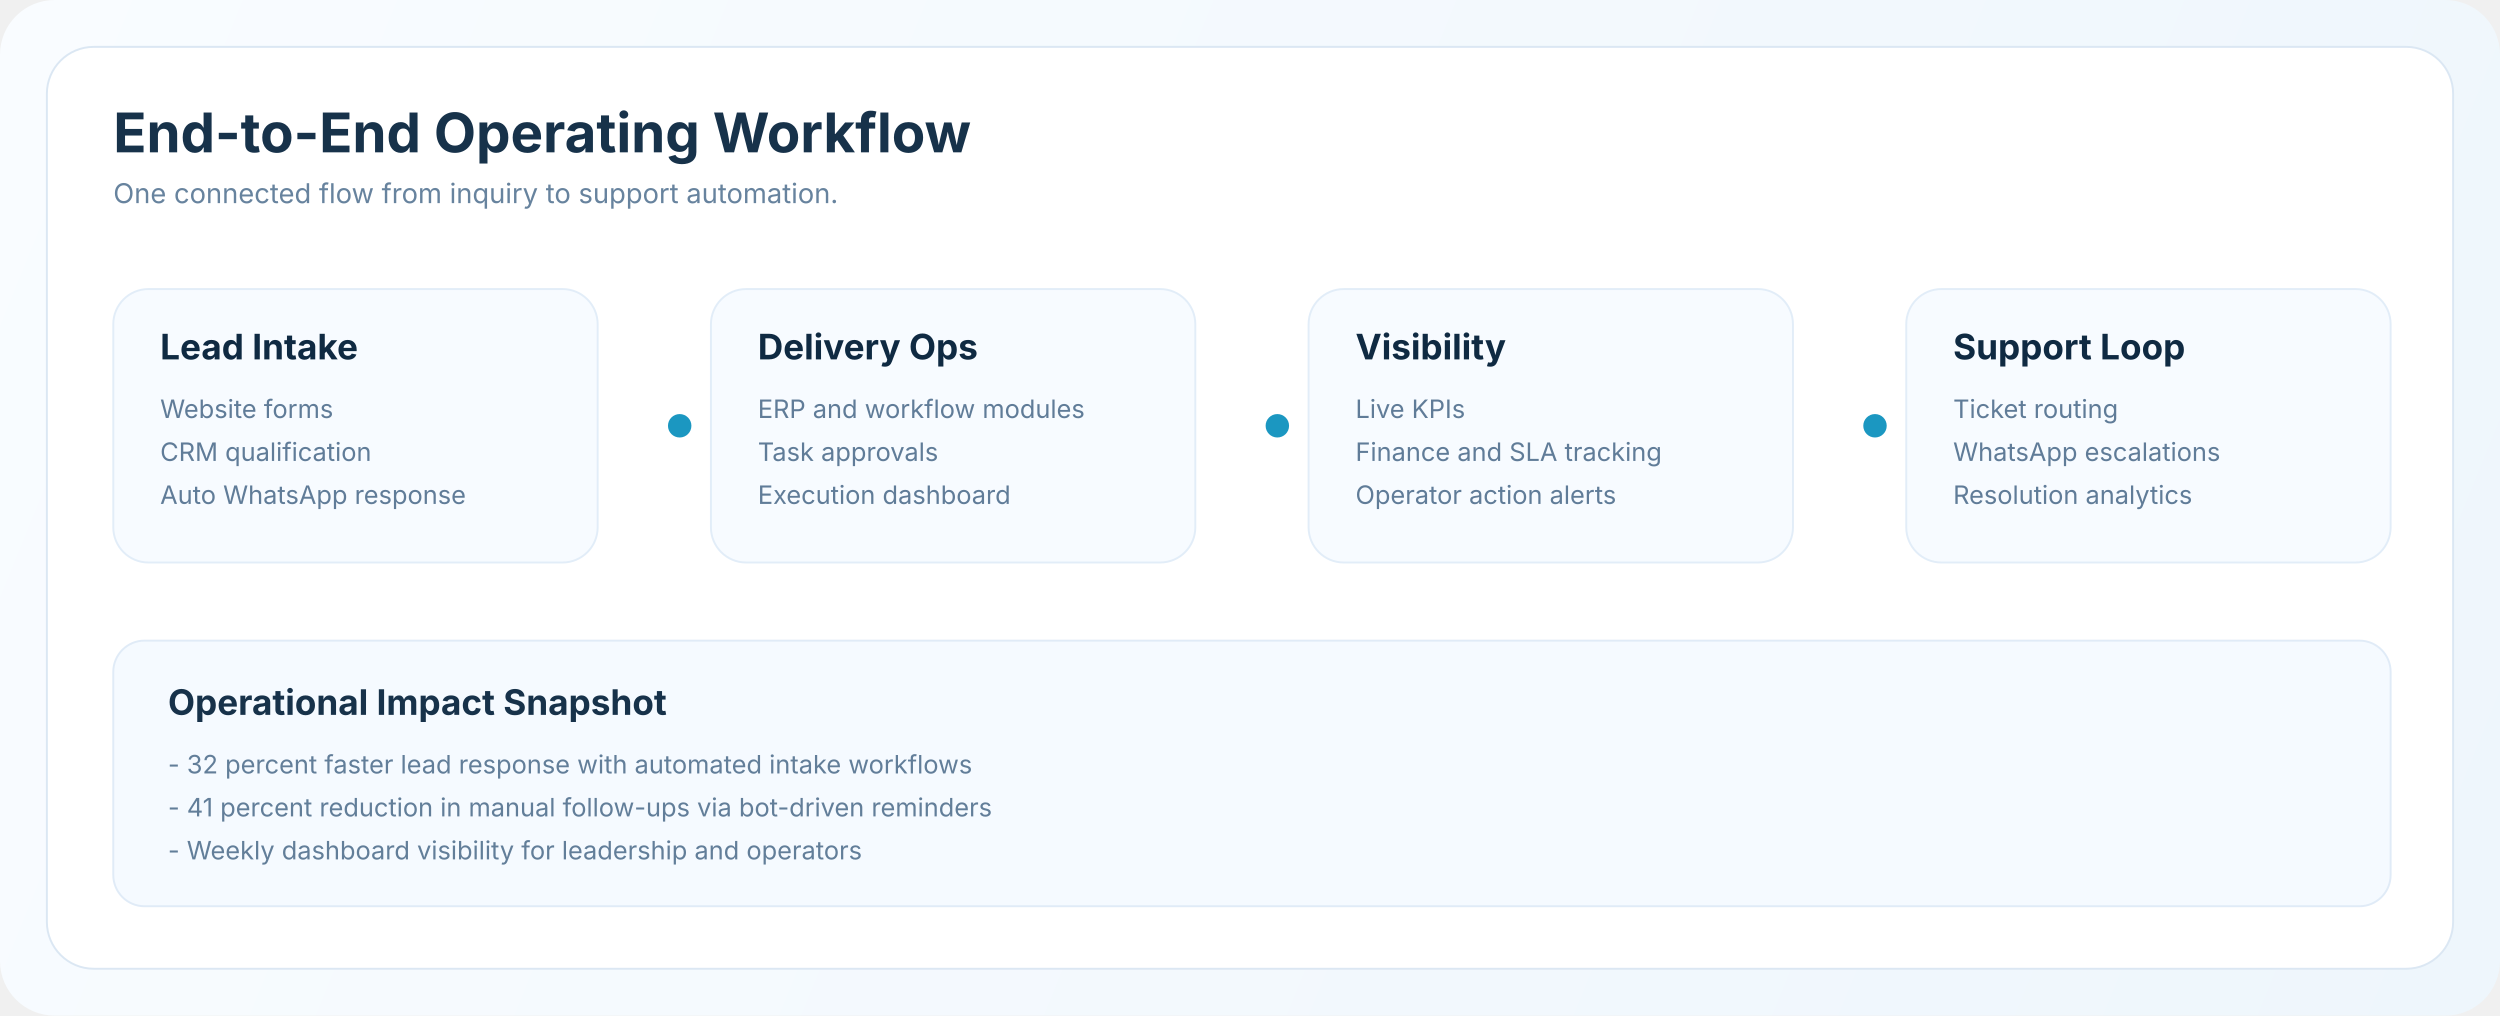
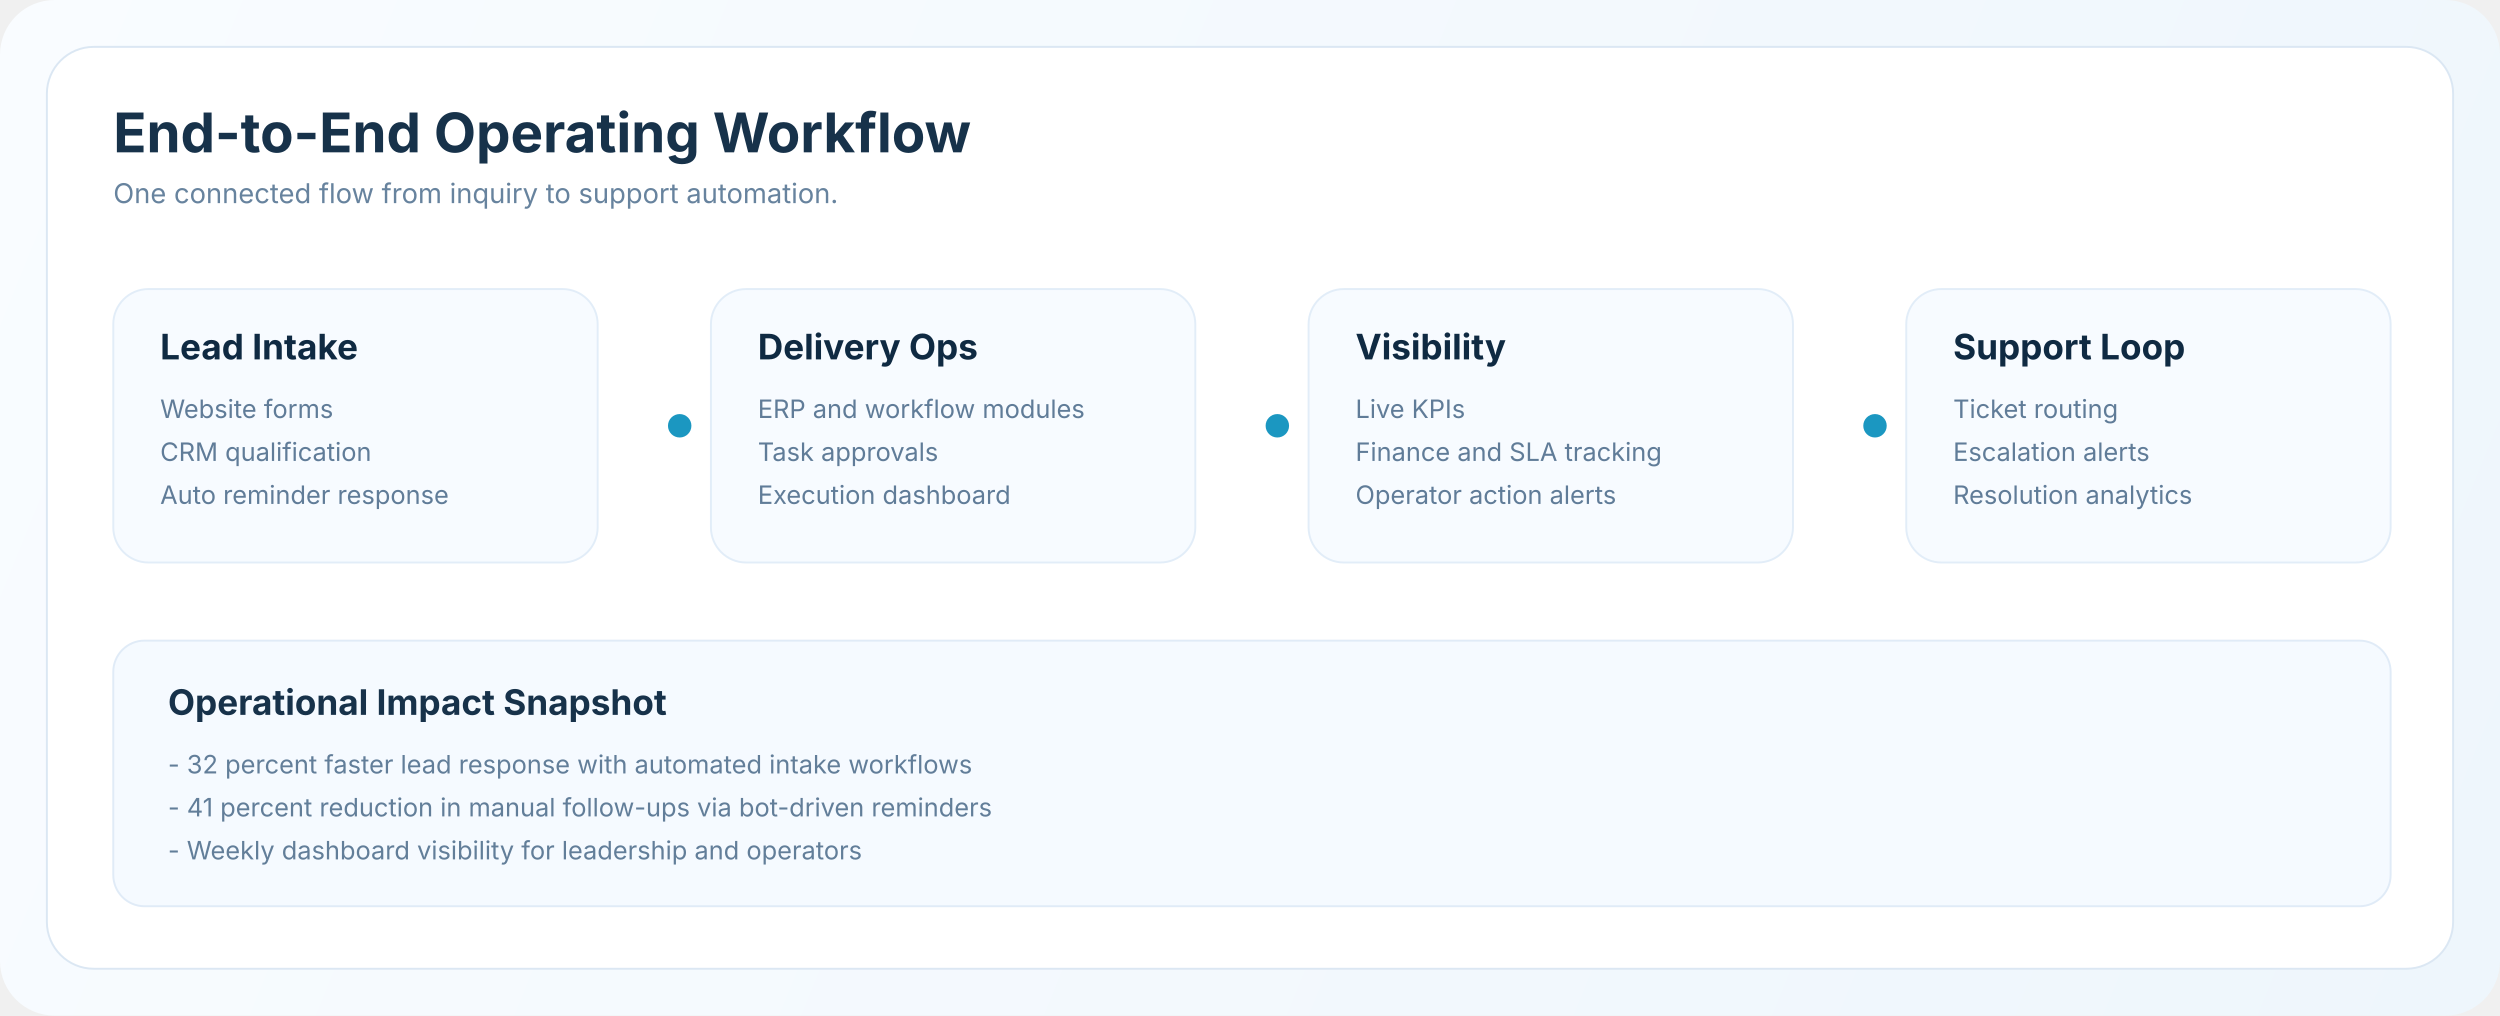
<svg xmlns="http://www.w3.org/2000/svg" width="1280" height="520" viewBox="0 0 1280 520" fill="none" role="img" aria-label="System workflow preview">
  <defs>
    <linearGradient id="bg" x1="0" y1="0" x2="1280" y2="520" gradientUnits="userSpaceOnUse">
      <stop stop-color="#F9FCFF" />
      <stop offset="1" stop-color="#EEF6FC" />
    </linearGradient>
    <linearGradient id="accent" x1="0" y1="0" x2="1" y2="1">
      <stop stop-color="#0E7FA3" />
      <stop offset="1" stop-color="#1B97C1" />
    </linearGradient>
  </defs>
  <rect width="1280" height="520" rx="28" fill="url(#bg)" />
  <rect x="24" y="24" width="1232" height="472" rx="24" fill="#FFFFFF" stroke="#DBE7F3" />
  <text x="58" y="78" fill="#17324A" font-size="28" font-weight="700" font-family="Inter, Segoe UI, Arial, sans-serif">End-to-End Operating Workflow</text>
  <text x="58" y="104" fill="#67839E" font-size="14" font-family="Inter, Segoe UI, Arial, sans-serif">One connected flow from inquiry to support automation.</text>
  <rect x="58" y="148" width="248" height="140" rx="18" fill="#F7FBFF" stroke="#E2EDF8" />
  <text x="82" y="184" fill="#0F2A42" font-size="18" font-weight="700" font-family="Inter, Segoe UI, Arial, sans-serif">Lead Intake</text>
  <text x="82" y="214" fill="#607C98" font-size="13" font-family="Inter, Segoe UI, Arial, sans-serif">Website forms</text>
  <text x="82" y="236" fill="#607C98" font-size="13" font-family="Inter, Segoe UI, Arial, sans-serif">CRM qualification</text>
-   <text x="82" y="258" fill="#607C98" font-size="13" font-family="Inter, Segoe UI, Arial, sans-serif">Auto WhatsApp response</text>
+   <text x="82" y="258" fill="#607C98" font-size="13" font-family="Inter, Segoe UI, Arial, sans-serif">Auto reminder response</text>
  <rect x="364" y="148" width="248" height="140" rx="18" fill="#F7FBFF" stroke="#E2EDF8" />
  <text x="388" y="184" fill="#0F2A42" font-size="18" font-weight="700" font-family="Inter, Segoe UI, Arial, sans-serif">Delivery Ops</text>
  <text x="388" y="214" fill="#607C98" font-size="13" font-family="Inter, Segoe UI, Arial, sans-serif">ERP and workflow modules</text>
  <text x="388" y="236" fill="#607C98" font-size="13" font-family="Inter, Segoe UI, Arial, sans-serif">Task approvals</text>
  <text x="388" y="258" fill="#607C98" font-size="13" font-family="Inter, Segoe UI, Arial, sans-serif">Execution dashboard</text>
  <rect x="670" y="148" width="248" height="140" rx="18" fill="#F7FBFF" stroke="#E2EDF8" />
  <text x="694" y="184" fill="#0F2A42" font-size="18" font-weight="700" font-family="Inter, Segoe UI, Arial, sans-serif">Visibility</text>
  <text x="694" y="214" fill="#607C98" font-size="13" font-family="Inter, Segoe UI, Arial, sans-serif">Live KPIs</text>
  <text x="694" y="236" fill="#607C98" font-size="13" font-family="Inter, Segoe UI, Arial, sans-serif">Finance and SLA tracking</text>
  <text x="694" y="258" fill="#607C98" font-size="13" font-family="Inter, Segoe UI, Arial, sans-serif">Operator action alerts</text>
  <rect x="976" y="148" width="248" height="140" rx="18" fill="#F7FBFF" stroke="#E2EDF8" />
  <text x="1000" y="184" fill="#0F2A42" font-size="18" font-weight="700" font-family="Inter, Segoe UI, Arial, sans-serif">Support Loop</text>
  <text x="1000" y="214" fill="#607C98" font-size="13" font-family="Inter, Segoe UI, Arial, sans-serif">Ticket routing</text>
-   <text x="1000" y="236" fill="#607C98" font-size="13" font-family="Inter, Segoe UI, Arial, sans-serif">WhatsApp escalations</text>
+   <text x="1000" y="236" fill="#607C98" font-size="13" font-family="Inter, Segoe UI, Arial, sans-serif">Escalation alerts</text>
  <text x="1000" y="258" fill="#607C98" font-size="13" font-family="Inter, Segoe UI, Arial, sans-serif">Resolution analytics</text>
  <path d="M306 218H348" stroke="url(#accent)" stroke-width="4" stroke-linecap="round" />
  <path d="M612 218H654" stroke="url(#accent)" stroke-width="4" stroke-linecap="round" />
  <path d="M918 218H960" stroke="url(#accent)" stroke-width="4" stroke-linecap="round" />
  <circle cx="348" cy="218" r="6" fill="#1B97C1" />
  <circle cx="654" cy="218" r="6" fill="#1B97C1" />
  <circle cx="960" cy="218" r="6" fill="#1B97C1" />
  <rect x="58" y="328" width="1166" height="136" rx="16" fill="#F5FAFF" stroke="#E0EBF7" />
  <text x="86" y="366" fill="#17324A" font-size="18" font-weight="700" font-family="Inter, Segoe UI, Arial, sans-serif">Operational Impact Snapshot</text>
  <text x="86" y="396" fill="#627E99" font-size="13" font-family="Inter, Segoe UI, Arial, sans-serif">- 32 percent faster lead response with automated intake workflows</text>
  <text x="86" y="418" fill="#627E99" font-size="13" font-family="Inter, Segoe UI, Arial, sans-serif">- 41 percent reduction in manual follow-ups via bot-driven reminders</text>
  <text x="86" y="440" fill="#627E99" font-size="13" font-family="Inter, Segoe UI, Arial, sans-serif">- Weekly dashboard visibility for leadership and operators</text>
</svg>
